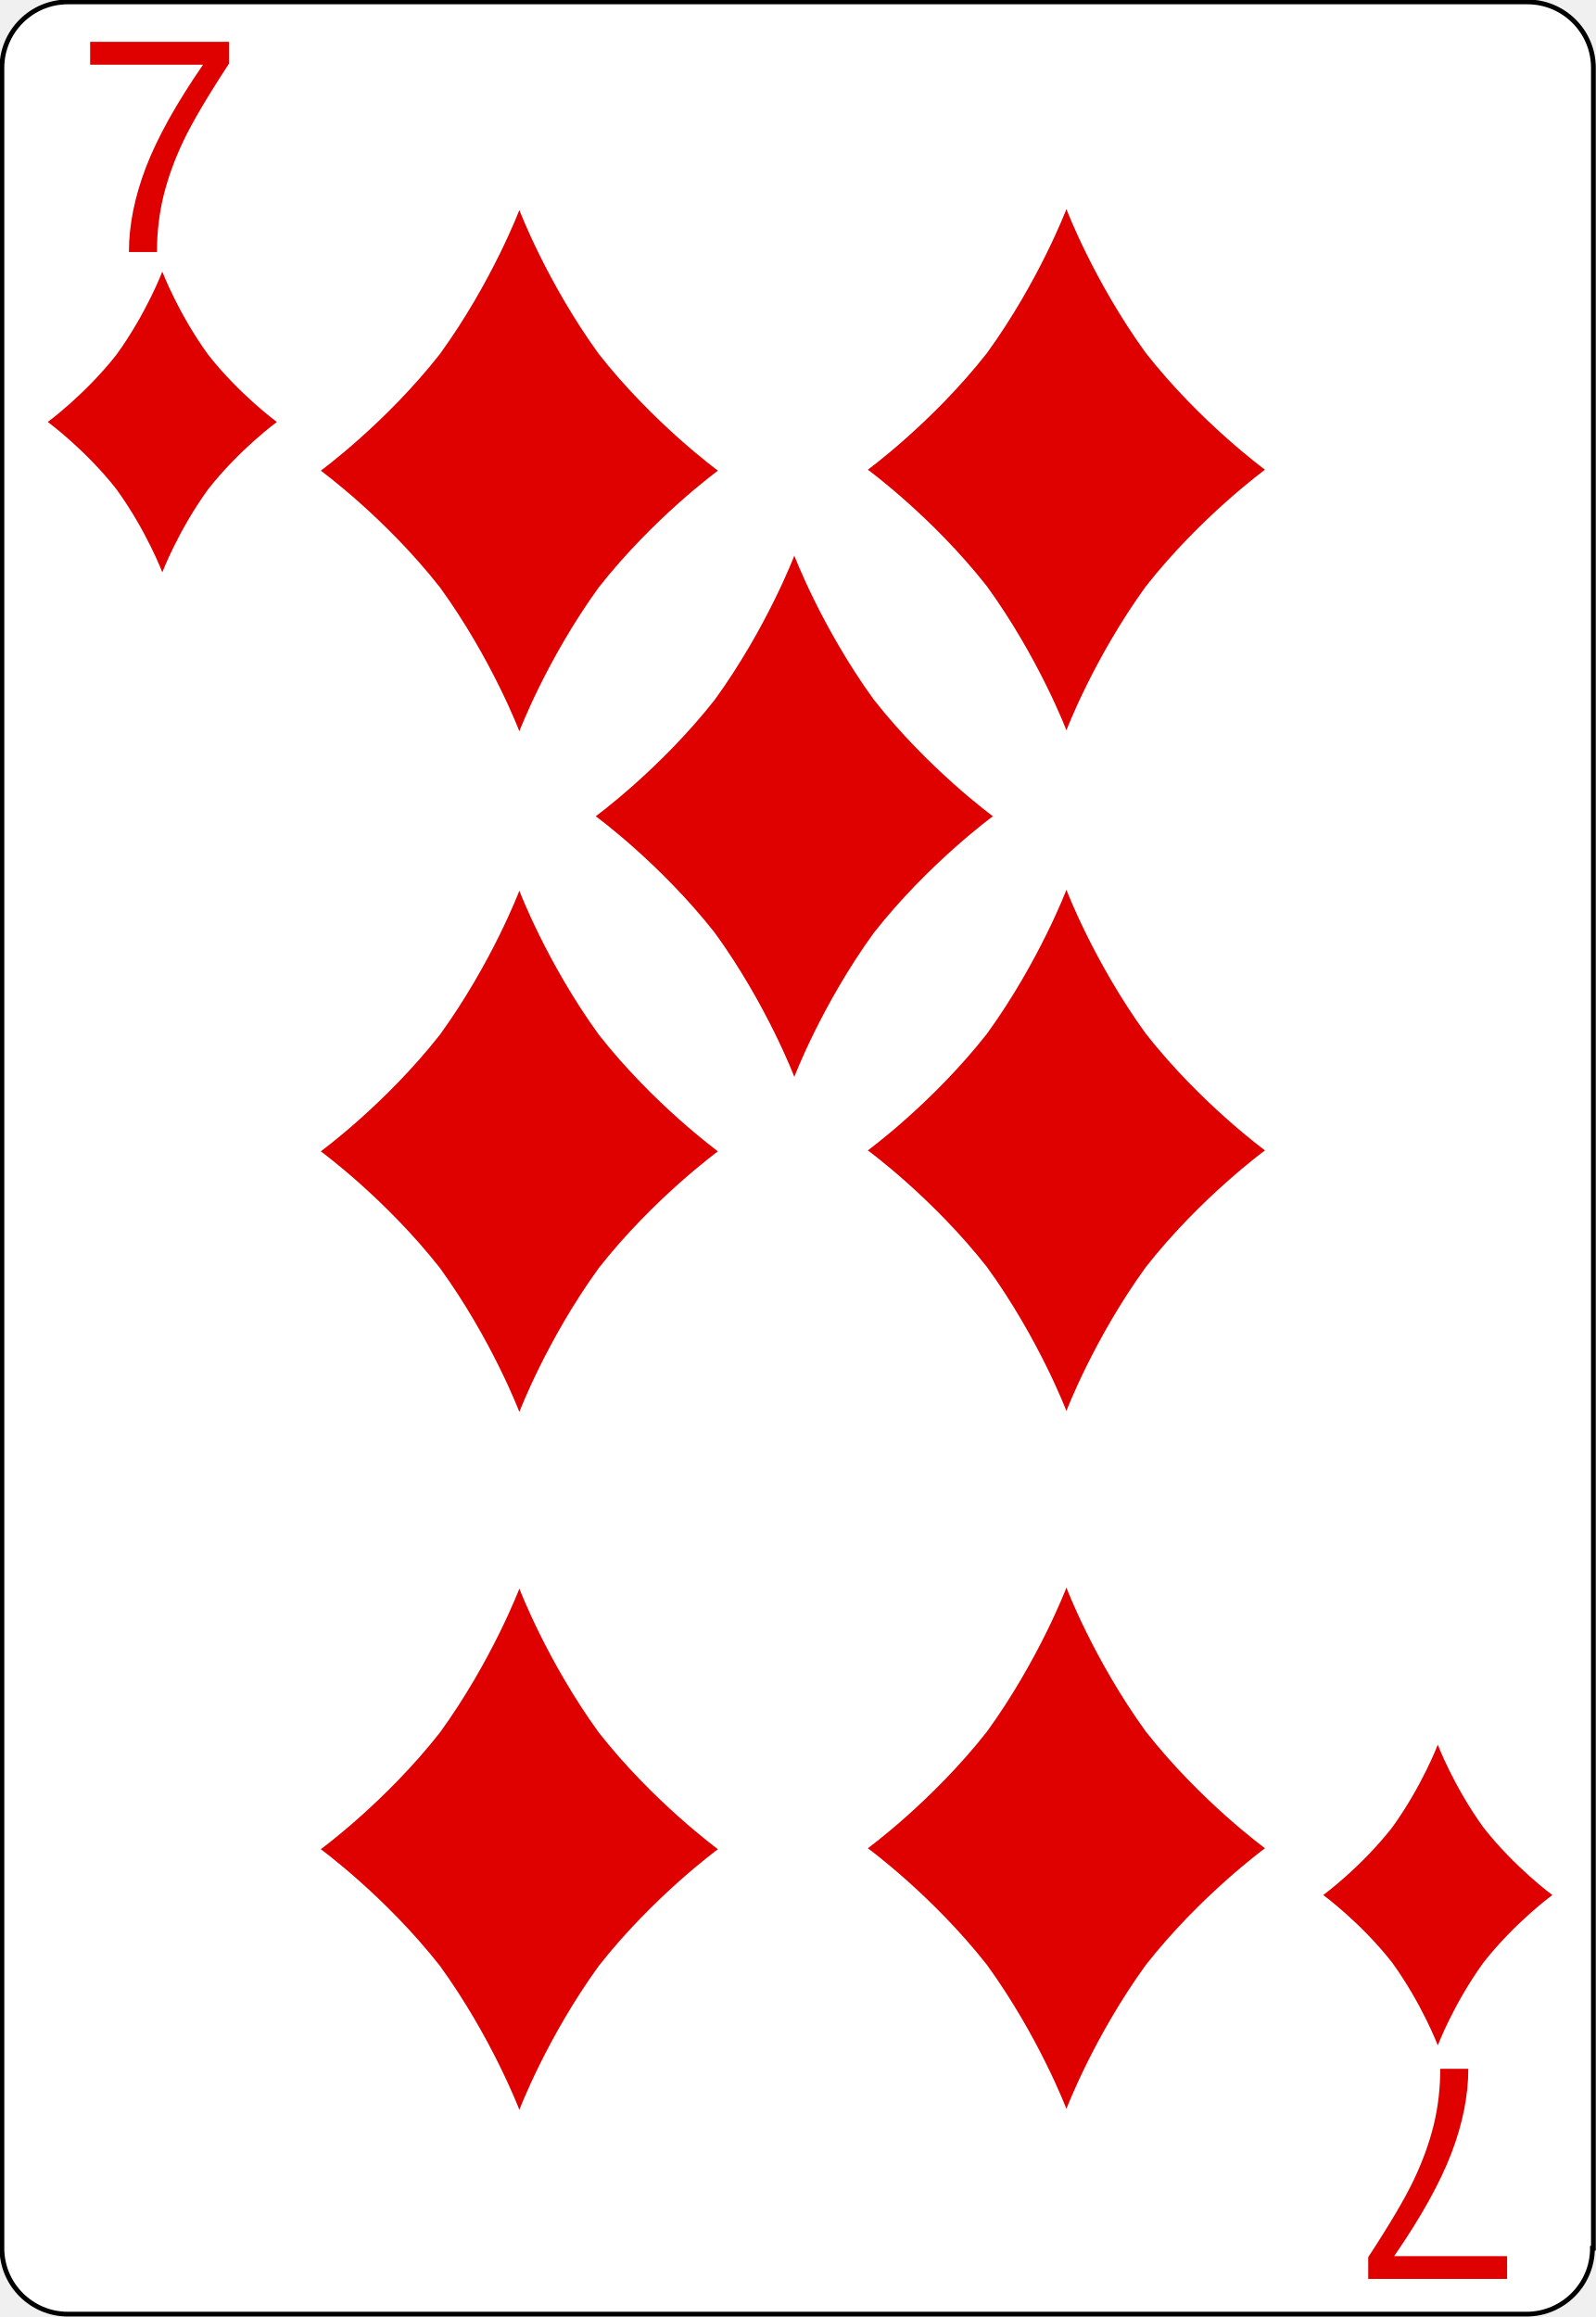
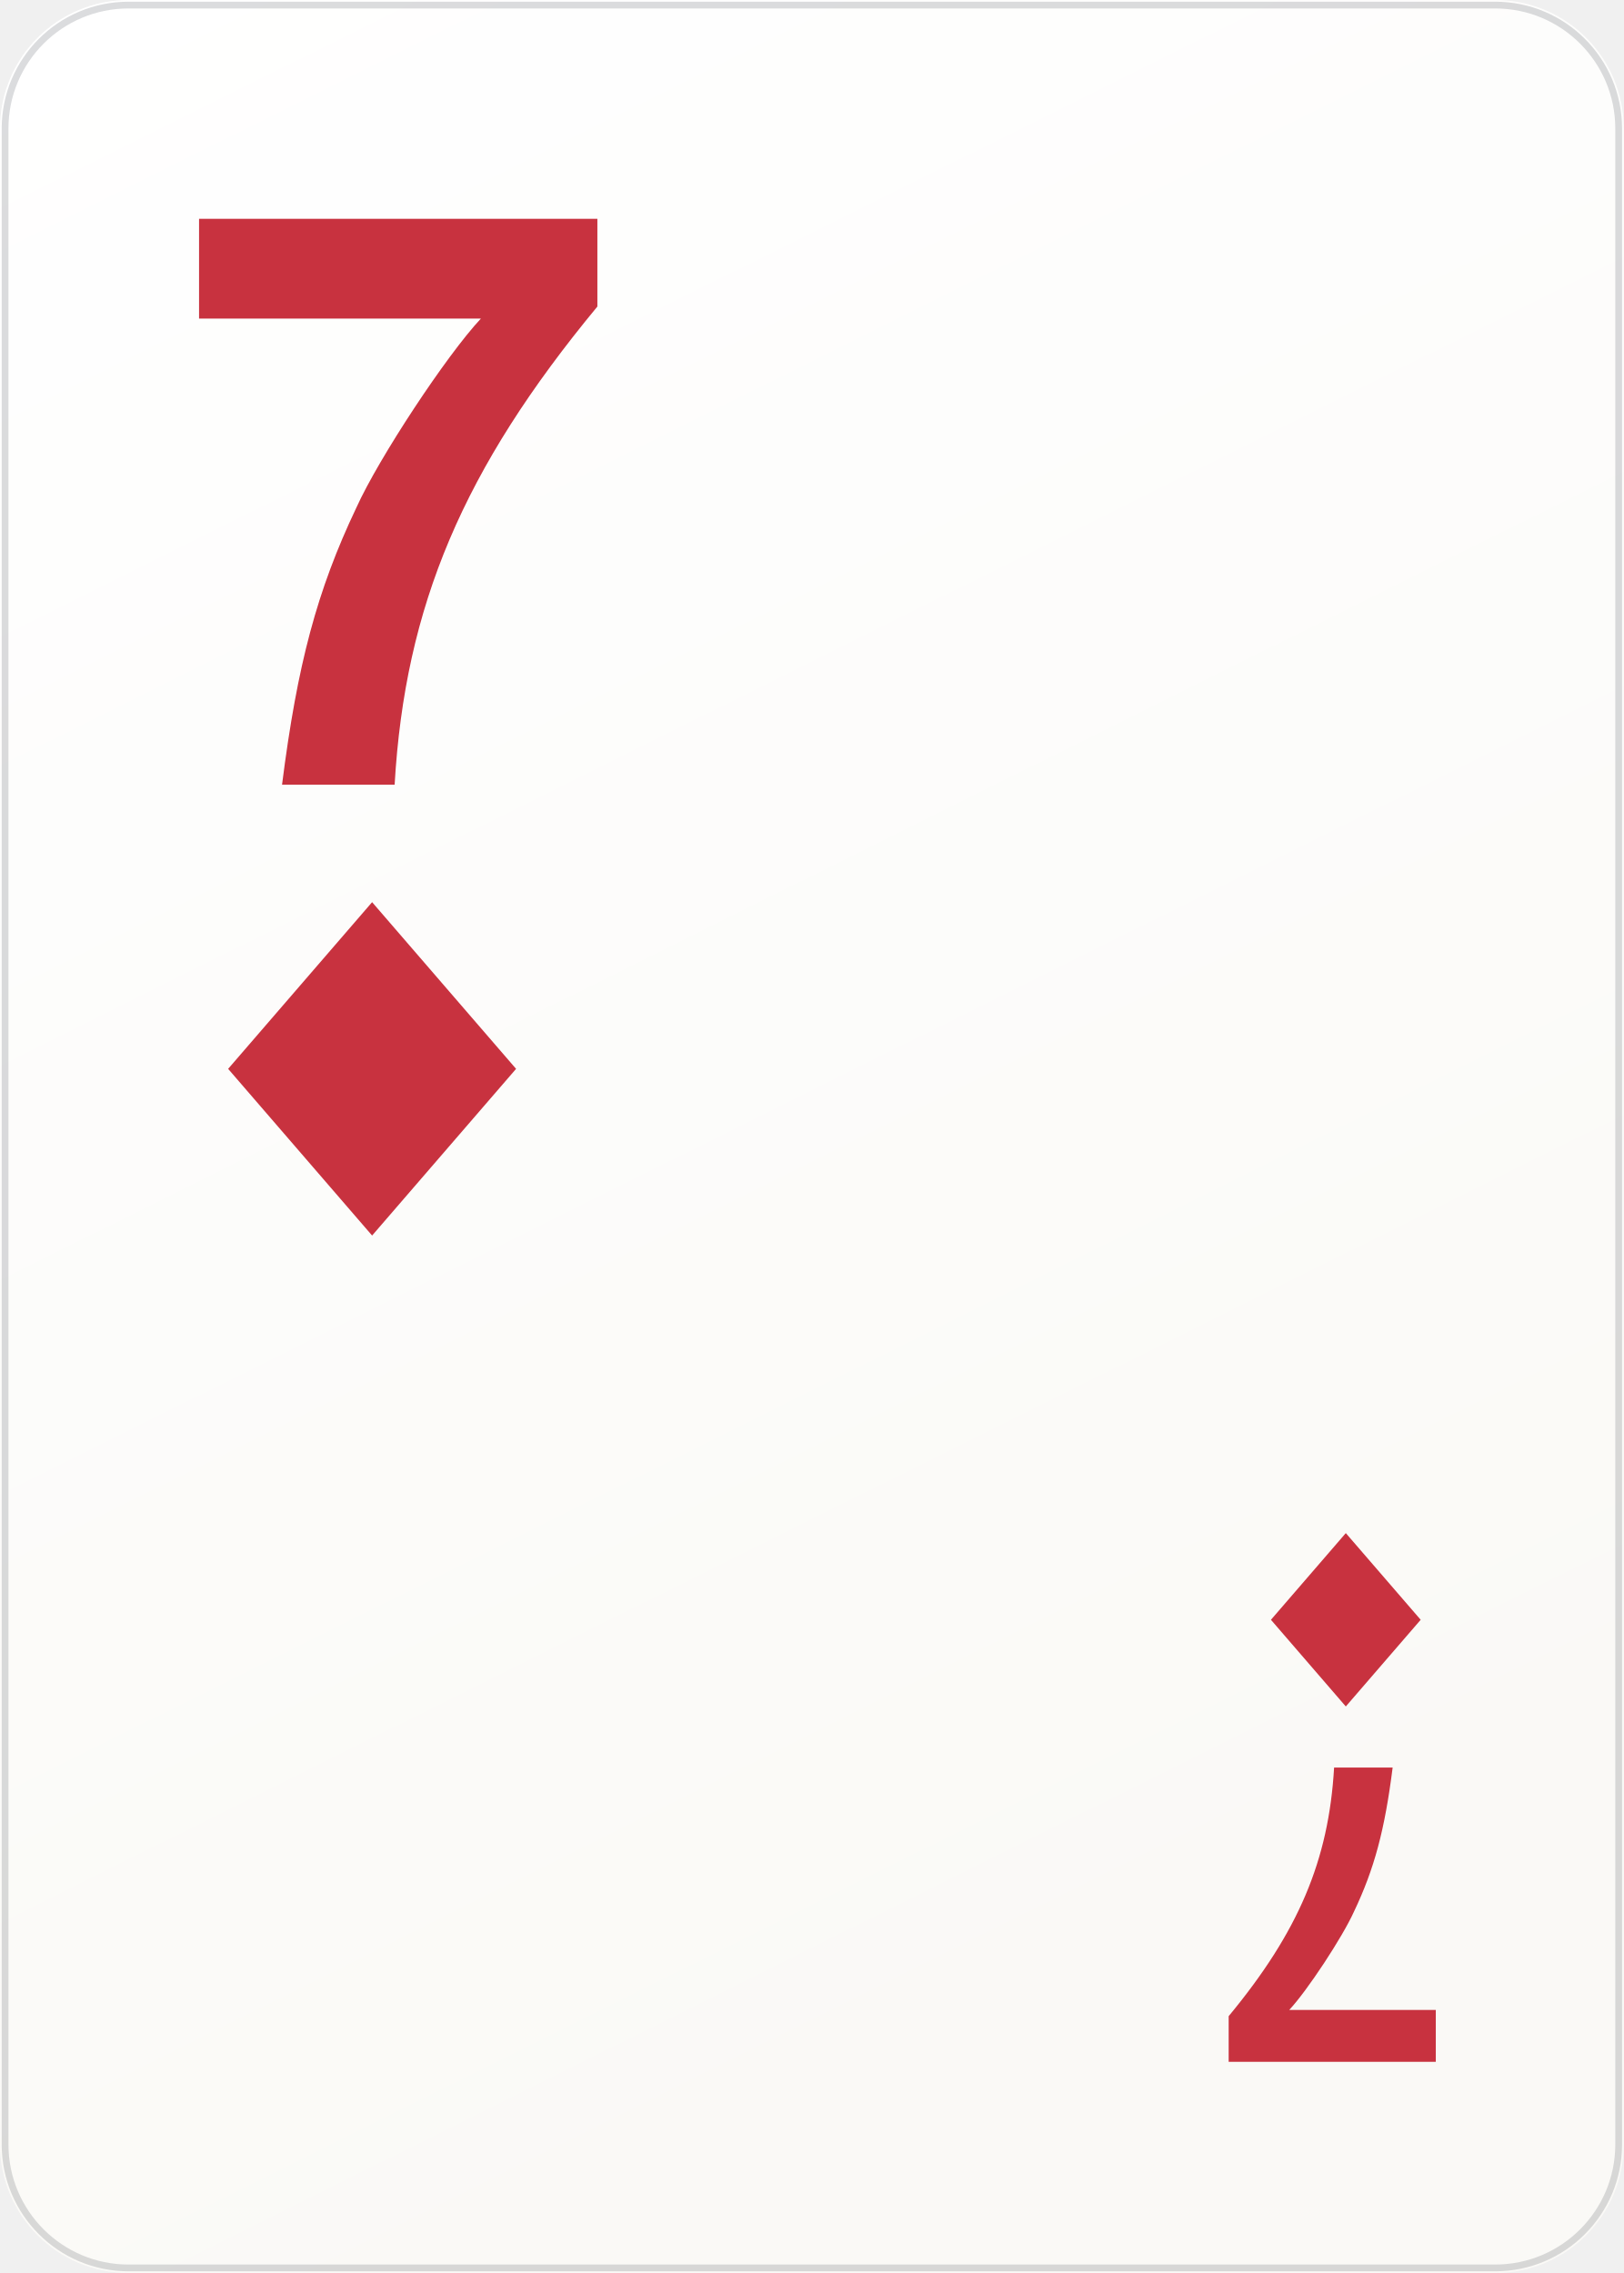
- <svg xmlns="http://www.w3.org/2000/svg" xmlns:xlink="http://www.w3.org/1999/xlink" width="167.1pt" height="242.7pt" viewBox="0 0 167.1 242.7" xml:space="preserve" id="svg2" version="1.1">
-   <defs id="defs41">
-     <radialGradient xlink:href="#linearGradient3773" id="radialGradient3781" cx="-0.2" cy="-8.8" fx="-0.2" fy="-8.8" r="8" gradientTransform="matrix(-1.6,0,0,-2.5,-0.2,-26.7)" gradientUnits="userSpaceOnUse" />
-     <linearGradient id="linearGradient3773">
-       <stop style="stop-color:#000000;stop-opacity:1;" offset="0" id="stop3775" />
-       <stop style="stop-color:#000000;stop-opacity:0.6;" offset="1" id="stop3777" />
+ <svg xmlns="http://www.w3.org/2000/svg" viewBox="0 0 240 336" width="240" height="336">
+   <defs>
+     <linearGradient id="g" x1="0" y1="0" x2=".35" y2="1">
+       <stop offset="0" stop-color="#ffffff" />
+       <stop offset="1" stop-color="#faf9f6" />
    </linearGradient>
-     <radialGradient xlink:href="#linearGradient3773" id="radialGradient3957" cx="-0.2" cy="-8.8" fx="-0.2" fy="-8.8" r="8" gradientTransform="matrix(-1.6,0,0,-2.5,-0.2,-26.7)" gradientUnits="userSpaceOnUse" />
-     <linearGradient id="linearGradient3959">
-       <stop style="stop-color:#000000;stop-opacity:1;" offset="0" id="stop3961" />
-       <stop style="stop-color:#000000;stop-opacity:0.6;" offset="1" id="stop3963" />
-     </linearGradient>
-     <radialGradient r="81.9" fy="509.5" fx="168" cy="509.5" cx="168" gradientTransform="matrix(1.3,-0.8,0.3,0.5,-221.2,359.2)" gradientUnits="userSpaceOnUse" id="radialGradient3975" xlink:href="#linearGradient3784-4" />
-     <linearGradient id="linearGradient3784-4">
-       <stop style="stop-color:#ffffff;stop-opacity:0.4;" offset="0" id="stop3786-8" />
-       <stop style="stop-color:#000000;stop-opacity:0;" offset="1" id="stop3788-6" />
-     </linearGradient>
-     <radialGradient xlink:href="#linearGradient3784-4-5" id="radialGradient3929" gradientUnits="userSpaceOnUse" gradientTransform="matrix(1.3,-0.8,0.3,0.5,-221.2,359.2)" cx="168" cy="509.5" fx="168" fy="509.5" r="81.9" />
-     <linearGradient id="linearGradient3784-4-5">
-       <stop style="stop-color:#ffffff;stop-opacity:0.5;" offset="0" id="stop3786-8-0" />
-       <stop style="stop-color:#000000;stop-opacity:0;" offset="1" id="stop3788-6-3" />
-     </linearGradient>
-     <radialGradient xlink:href="#linearGradient3784-4-1" id="radialGradient3927" gradientUnits="userSpaceOnUse" gradientTransform="matrix(1.3,-0.8,0.3,0.5,-221.2,359.2)" cx="168" cy="509.5" fx="168" fy="509.5" r="81.9" />
-     <linearGradient id="linearGradient3784-4-1">
-       <stop style="stop-color:#ffffff;stop-opacity:0.2;" offset="0" id="stop3786-8-03" />
-       <stop style="stop-color:#000000;stop-opacity:0;" offset="1" id="stop3788-6-6" />
-     </linearGradient>
-     <linearGradient id="linearGradient3768">
-       <stop style="stop-color:#df0000;stop-opacity:1;" offset="0" id="stop3770" />
-       <stop style="stop-color:#df0000;stop-opacity:0.7;" offset="1" id="stop3772" />
-     </linearGradient>
-     <linearGradient id="linearGradient3784-4-6">
-       <stop style="stop-color:#ffffff;stop-opacity:0.3;" offset="0" id="stop3786-8-8" />
-       <stop style="stop-color:#000000;stop-opacity:0;" offset="1" id="stop3788-6-8" />
-     </linearGradient>
-     <radialGradient r="81.9" fy="492.6" fx="159.4" cy="492.6" cx="159.4" gradientTransform="matrix(1.1,-0.7,0.4,0.7,-244.9,290.9)" gradientUnits="userSpaceOnUse" id="radialGradient4013-8" xlink:href="#linearGradient3784-4-2" />
-     <linearGradient id="linearGradient3784-4-2">
-       <stop style="stop-color:#ffffff;stop-opacity:0.3;" offset="0" id="stop3786-8-1" />
-       <stop style="stop-color:#000000;stop-opacity:0;" offset="1" id="stop3788-6-5" />
-     </linearGradient>
-     <linearGradient id="linearGradient2984">
-       <stop style="stop-color:#df0000;stop-opacity:1;" offset="0" id="stop2986" />
-       <stop style="stop-color:#df0000;stop-opacity:0.6;" offset="1" id="stop2988" />
-     </linearGradient>
-     <linearGradient id="linearGradient3784-4-4">
-       <stop style="stop-color:#ffffff;stop-opacity:0.4;" offset="0" id="stop3786-8-8-2" />
-       <stop style="stop-color:#000000;stop-opacity:0;" offset="1" id="stop3788-6-1" />
-     </linearGradient>
-     <radialGradient r="81.9" fy="511.2" fx="171.5" cy="511.2" cx="171.5" gradientTransform="matrix(1.2,-0.7,0.4,0.7,-233.6,270.4)" gradientUnits="userSpaceOnUse" id="radialGradient3100" xlink:href="#linearGradient3784-4-4" />
-     <radialGradient xlink:href="#linearGradient2984" id="radialGradient3137" gradientUnits="userSpaceOnUse" gradientTransform="matrix(-1.1,0,0,-1.9,0,-10.2)" cx="1.7e-13" cy="-3.2" fx="1.7e-13" fy="-3.2" r="8" />
+     <clipPath id="c">
+       <rect width="240" height="336" rx="19" />
+     </clipPath>
  </defs>
-   <g id="Layer_x0020_1" style="fill-rule:nonzero;clip-rule:nonzero;stroke:#000000;stroke-miterlimit:4;">
-     <path style="fill:#FFFFFF;stroke-width:0.5;" d="M166.8,235.5c0,3.8-3.1,6.9-6.9,6.9H7.1c-3.8,0-6.9-3.1-6.9-6.9V7.1C0.2,3.3,3.3,0.2,7.1,0.2h152.9 c3.8,0,6.9,3.1,6.9,6.9v228.4z" id="path5" />
-     <g style="stroke:none;" id="g7">
-       <g id="g9" />
+   <g clip-path="url(#c)">
+     <rect width="240" height="336" fill="url(#g)" />
+     <g transform="translate(26 30)">
+       <text x="0" y="86" font-family="'Helvetica Neue', Helvetica, Arial, sans-serif" font-size="118" font-weight="700" letter-spacing="-3" fill="#c8323f">7</text>
+       <g transform="translate(1 100) scale(.56)" fill="#c8323f">
+         <path d="M50 6 88 50 50 94 12 50z" />
+       </g>
    </g>
-     <g id="g15" />
-     <g id="g19" />
-     <g style="stroke:none;" id="g23">
-       <g id="g25" />
-     </g>
-     <g style="stroke:none;" id="g31">
-       <g id="g33" />
+     <g transform="translate(214 306) rotate(180) scale(.52)">
+       <text x="0" y="86" font-family="'Helvetica Neue', Helvetica, Arial, sans-serif" font-size="118" font-weight="700" letter-spacing="-3" fill="#c8323f">7</text>
+       <g transform="translate(1 100) scale(.56)" fill="#c8323f">
+         <path d="M50 6 88 50 50 94 12 50z" />
+       </g>
    </g>
  </g>
-   <text xml:space="preserve" style="font-size:32px;font-style:normal;font-weight:normal;line-height:125%;letter-spacing:0px;word-spacing:0px;fill:#df0000;fill-opacity:1;stroke:none;font-family:Bitstream Vera Sans" x="7.8" y="26.4" id="text3788">
-     <tspan id="tspan3790" x="7.8" y="26.4" style="font-style:normal;font-variant:normal;font-weight:normal;font-stretch:normal;fill:#df0000;fill-opacity:1;font-family:Arial;-inkscape-font-specification:Arial">7</tspan>
-   </text>
-   <text xml:space="preserve" style="font-size:32px;font-style:normal;font-weight:normal;line-height:125%;letter-spacing:0px;word-spacing:0px;fill:#df0000;fill-opacity:1;stroke:none;font-family:Bitstream Vera Sans" x="-159.5" y="-216.7" id="text3788-4" transform="scale(-1,-1)">
-     <tspan id="tspan3790-3" x="-159.5" y="-216.7" style="font-style:normal;font-variant:normal;font-weight:normal;font-stretch:normal;fill:#df0000;fill-opacity:1;font-family:Arial;-inkscape-font-specification:Arial">7</tspan>
-   </text>
-   <g transform="matrix(1.5,0,0,1.5,17,44.2)" id="layer1-2-6">
-     <path style="fill:#df0000" id="dl-6" d="M 3.2,-4.7 C 1.1,-7.6 0,-10.5 0,-10.5 c 0,0 -1.1,2.9 -3.2,5.8 C -5.4,-1.9 -8,0 -8,0 -8,0 -5.4,1.9 -3.2,4.7 -1.1,7.6 0,10.5 0,10.5 0,10.5 1.1,7.6 3.2,4.7 5.4,1.9 8,0 8,0 8,0 5.4,-1.9 3.2,-4.7 z" />
-   </g>
-   <g transform="matrix(1.5,0,0,1.5,150.6,198.5)" id="layer1-2-6-4">
-     <path style="fill:#df0000" id="dl-6-9" d="M 3.2,-4.7 C 1.1,-7.6 0,-10.5 0,-10.5 c 0,0 -1.1,2.9 -3.2,5.8 C -5.4,-1.9 -8,0 -8,0 -8,0 -5.4,1.9 -3.2,4.7 -1.1,7.6 0,10.5 0,10.5 0,10.5 1.1,7.6 3.2,4.7 5.4,1.9 8,0 8,0 8,0 5.4,-1.9 3.2,-4.7 z" />
-   </g>
-   <g transform="matrix(2.6,0,0,2.6,111.7,193.6)" id="layer1-2-6-8">
-     <path style="fill:#df0000" id="dl-6-8" d="M 3.2,-4.7 C 1.1,-7.6 0,-10.5 0,-10.5 c 0,0 -1.1,2.9 -3.2,5.8 C -5.4,-1.9 -8,0 -8,0 -8,0 -5.4,1.9 -3.2,4.7 -1.1,7.6 0,10.5 0,10.5 0,10.5 1.1,7.6 3.2,4.7 5.4,1.9 8,0 8,0 8,0 5.4,-1.9 3.2,-4.7 z" />
-   </g>
-   <g transform="matrix(2.6,0,0,2.6,111.7,49.2)" id="layer1-2-6-8-2">
-     <path style="fill:#df0000" id="dl-6-8-6" d="M 3.2,-4.7 C 1.1,-7.6 0,-10.5 0,-10.5 c 0,0 -1.1,2.9 -3.2,5.8 C -5.4,-1.9 -8,0 -8,0 -8,0 -5.4,1.9 -3.2,4.7 -1.1,7.6 0,10.5 0,10.5 0,10.5 1.1,7.6 3.2,4.7 5.4,1.9 8,0 8,0 8,0 5.4,-1.9 3.2,-4.7 z" />
-   </g>
-   <g transform="matrix(2.6,0,0,2.6,111.7,120.5)" id="layer1-2-6-8-2-8">
-     <path style="fill:#df0000" id="dl-6-8-6-8" d="M 3.2,-4.7 C 1.1,-7.6 0,-10.5 0,-10.5 c 0,0 -1.1,2.9 -3.2,5.8 C -5.4,-1.9 -8,0 -8,0 -8,0 -5.4,1.9 -3.2,4.7 -1.1,7.6 0,10.5 0,10.5 0,10.5 1.1,7.6 3.2,4.7 5.4,1.9 8,0 8,0 8,0 5.4,-1.9 3.2,-4.7 z" />
-   </g>
-   <g transform="matrix(2.6,0,0,2.6,54.4,193.7)" id="layer1-2-6-8-8">
-     <path style="fill:#df0000" id="dl-6-8-8" d="M 3.2,-4.7 C 1.1,-7.6 0,-10.5 0,-10.5 c 0,0 -1.1,2.9 -3.2,5.8 C -5.4,-1.9 -8,0 -8,0 -8,0 -5.4,1.9 -3.2,4.7 -1.1,7.6 0,10.5 0,10.5 0,10.5 1.1,7.6 3.2,4.7 5.4,1.9 8,0 8,0 8,0 5.4,-1.9 3.2,-4.7 z" />
-   </g>
-   <g transform="matrix(2.6,0,0,2.6,54.4,49.3)" id="layer1-2-6-8-2-4">
-     <path style="fill:#df0000" id="dl-6-8-6-3" d="M 3.2,-4.7 C 1.1,-7.6 0,-10.5 0,-10.5 c 0,0 -1.1,2.9 -3.2,5.8 C -5.4,-1.9 -8,0 -8,0 -8,0 -5.4,1.9 -3.2,4.7 -1.1,7.6 0,10.5 0,10.5 0,10.5 1.1,7.6 3.2,4.7 5.4,1.9 8,0 8,0 8,0 5.4,-1.9 3.2,-4.7 z" />
-   </g>
-   <g transform="matrix(2.6,0,0,2.6,54.4,120.6)" id="layer1-2-6-8-2-8-1">
-     <path style="fill:#df0000" id="dl-6-8-6-8-4" d="M 3.2,-4.7 C 1.1,-7.6 0,-10.5 0,-10.5 c 0,0 -1.1,2.9 -3.2,5.8 C -5.4,-1.9 -8,0 -8,0 -8,0 -5.4,1.9 -3.2,4.7 -1.1,7.6 0,10.5 0,10.5 0,10.5 1.1,7.6 3.2,4.7 5.4,1.9 8,0 8,0 8,0 5.4,-1.9 3.2,-4.7 z" />
-   </g>
-   <g transform="matrix(2.6,0,0,2.6,83.2,85.5)" id="layer1-2-6-8-2-4-8">
-     <path style="fill:#df0000" id="dl-6-8-6-3-8" d="M 3.2,-4.7 C 1.1,-7.6 0,-10.5 0,-10.5 c 0,0 -1.1,2.9 -3.2,5.8 C -5.4,-1.9 -8,0 -8,0 -8,0 -5.4,1.9 -3.2,4.7 -1.1,7.6 0,10.5 0,10.5 0,10.5 1.1,7.6 3.2,4.7 5.4,1.9 8,0 8,0 8,0 5.4,-1.9 3.2,-4.7 z" />
-   </g>
+   <rect x=".75" y=".75" width="238.5" height="334.5" rx="18.25" fill="none" stroke="#1d2430" stroke-opacity=".16" />
</svg>
